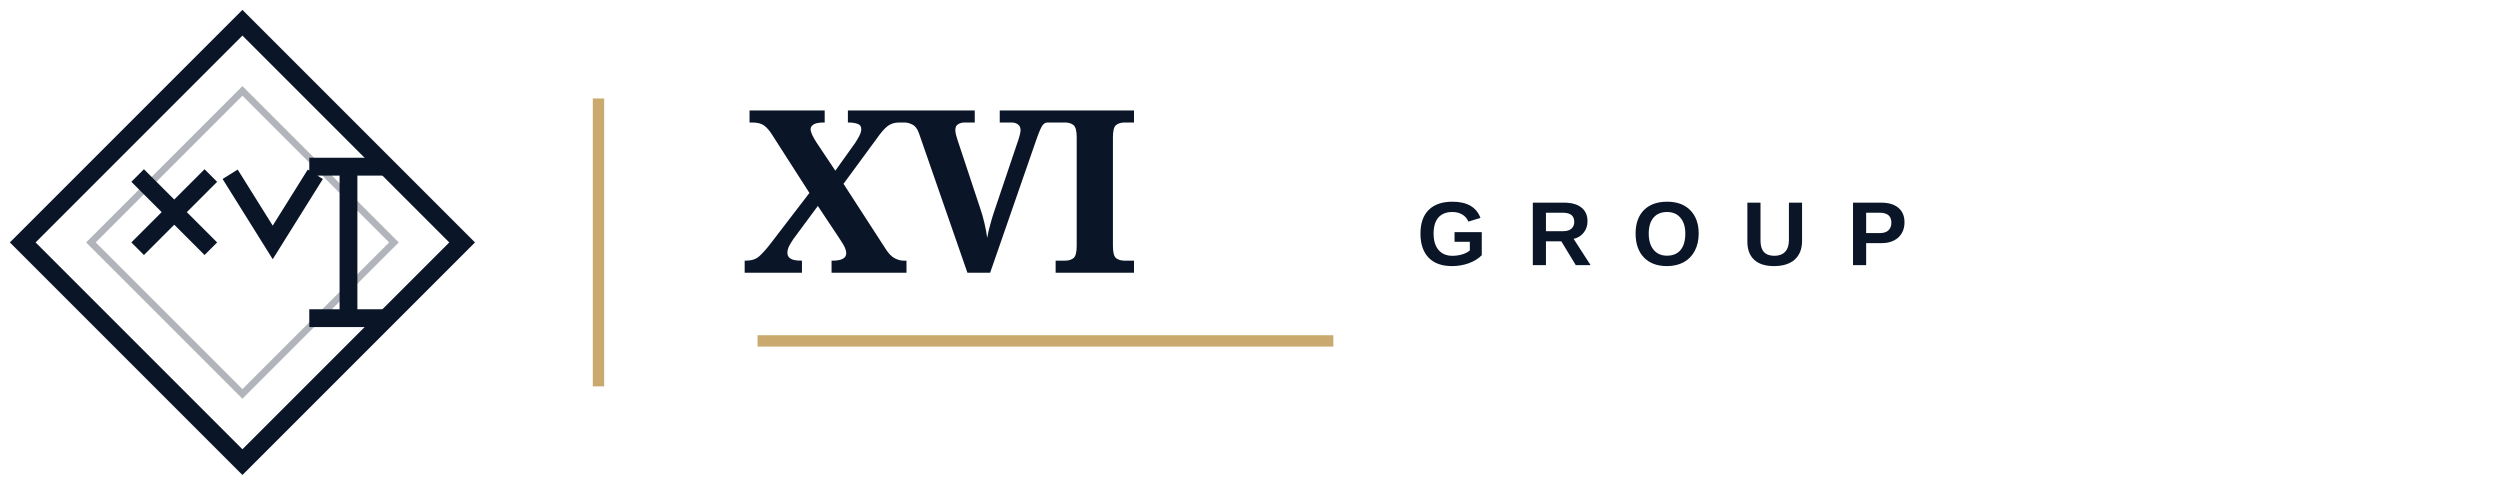
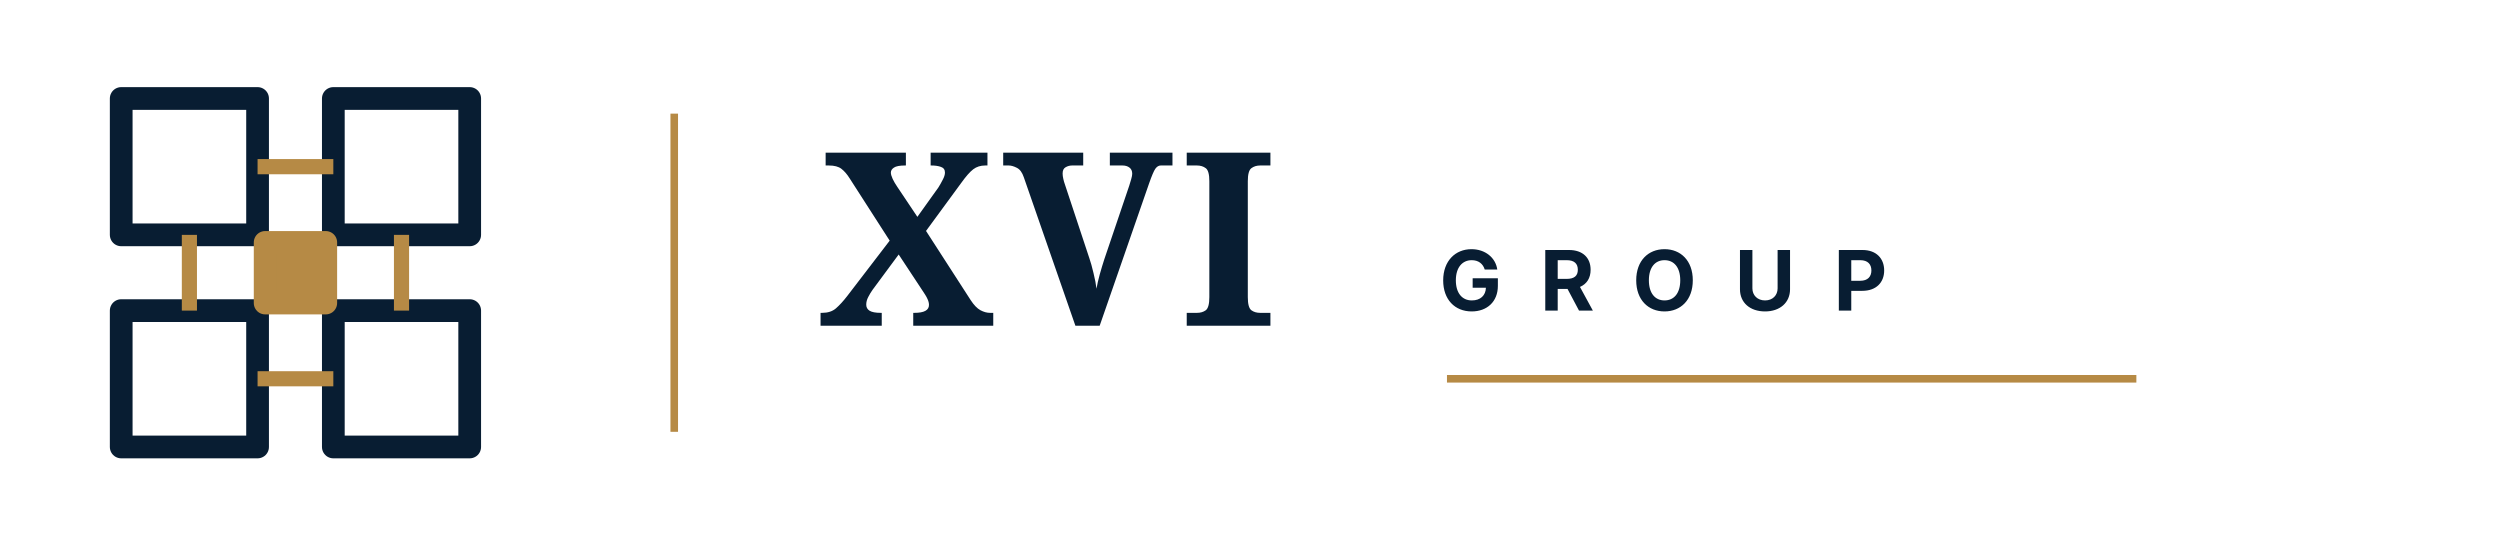
- <svg xmlns="http://www.w3.org/2000/svg" viewBox="0 0 330 64" fill="none" aria-label="XVI GROUP">
-   <g stroke="#0A1628" stroke-linejoin="miter">
-     <path d="M32 3 61 32 32 61 3 32Z" stroke-width="2.4" />
-     <path d="M32 12 52 32 32 52 12 32Z" stroke-width=".9" opacity=".32" />
-     <path d="m19 24 8 8m0-8-8 8M31 24l5 8 5-8M46 22v20m-4-20h8m-8 20h8" stroke-width="2.35" stroke-linecap="square" />
+ <svg xmlns="http://www.w3.org/2000/svg" viewBox="0 0 330 72" fill="none" aria-label="XVI GROUP">
+   <g transform="translate(3 0)" stroke="#081D32" stroke-width="3" stroke-linejoin="round">
+     <path d="M13 13h18v18H13zM41 13h18v18H41zM13 41h18v18H13zM41 41h18v18H41z" />
+     <path d="M31 22h10M22 31v10M50 31v10M31 50h10" stroke="#B68A45" stroke-width="2" />
+     <path d="M32 32h8v8h-8z" fill="#B68A45" stroke="#B68A45" />
  </g>
-   <path d="M79 13v38" stroke="#C9A96E" stroke-width="1.5" />
-   <text x="98" y="36" fill="#0A1628" font-family="Georgia,serif" font-size="30" font-weight="700" letter-spacing="-1.2">XVI</text>
-   <path d="M100 45h76" stroke="#C9A96E" stroke-width="1.5" />
-   <text x="187" y="35" fill="#0A1628" font-family="Arial,sans-serif" font-size="12" font-weight="700" letter-spacing="5.2">GROUP</text>
+   <path d="M89 15v42" stroke="#B68A45" />
+   <text x="108" y="43" fill="#081D32" font-family="Playfair Display,serif" font-size="32" font-weight="700" letter-spacing="1">XVI</text>
+   <text x="190" y="41" fill="#081D32" font-family="Inter,sans-serif" font-size="11" font-weight="700" letter-spacing="5">GROUP</text>
+   <path d="M191 50h91" stroke="#B68A45" />
</svg>
